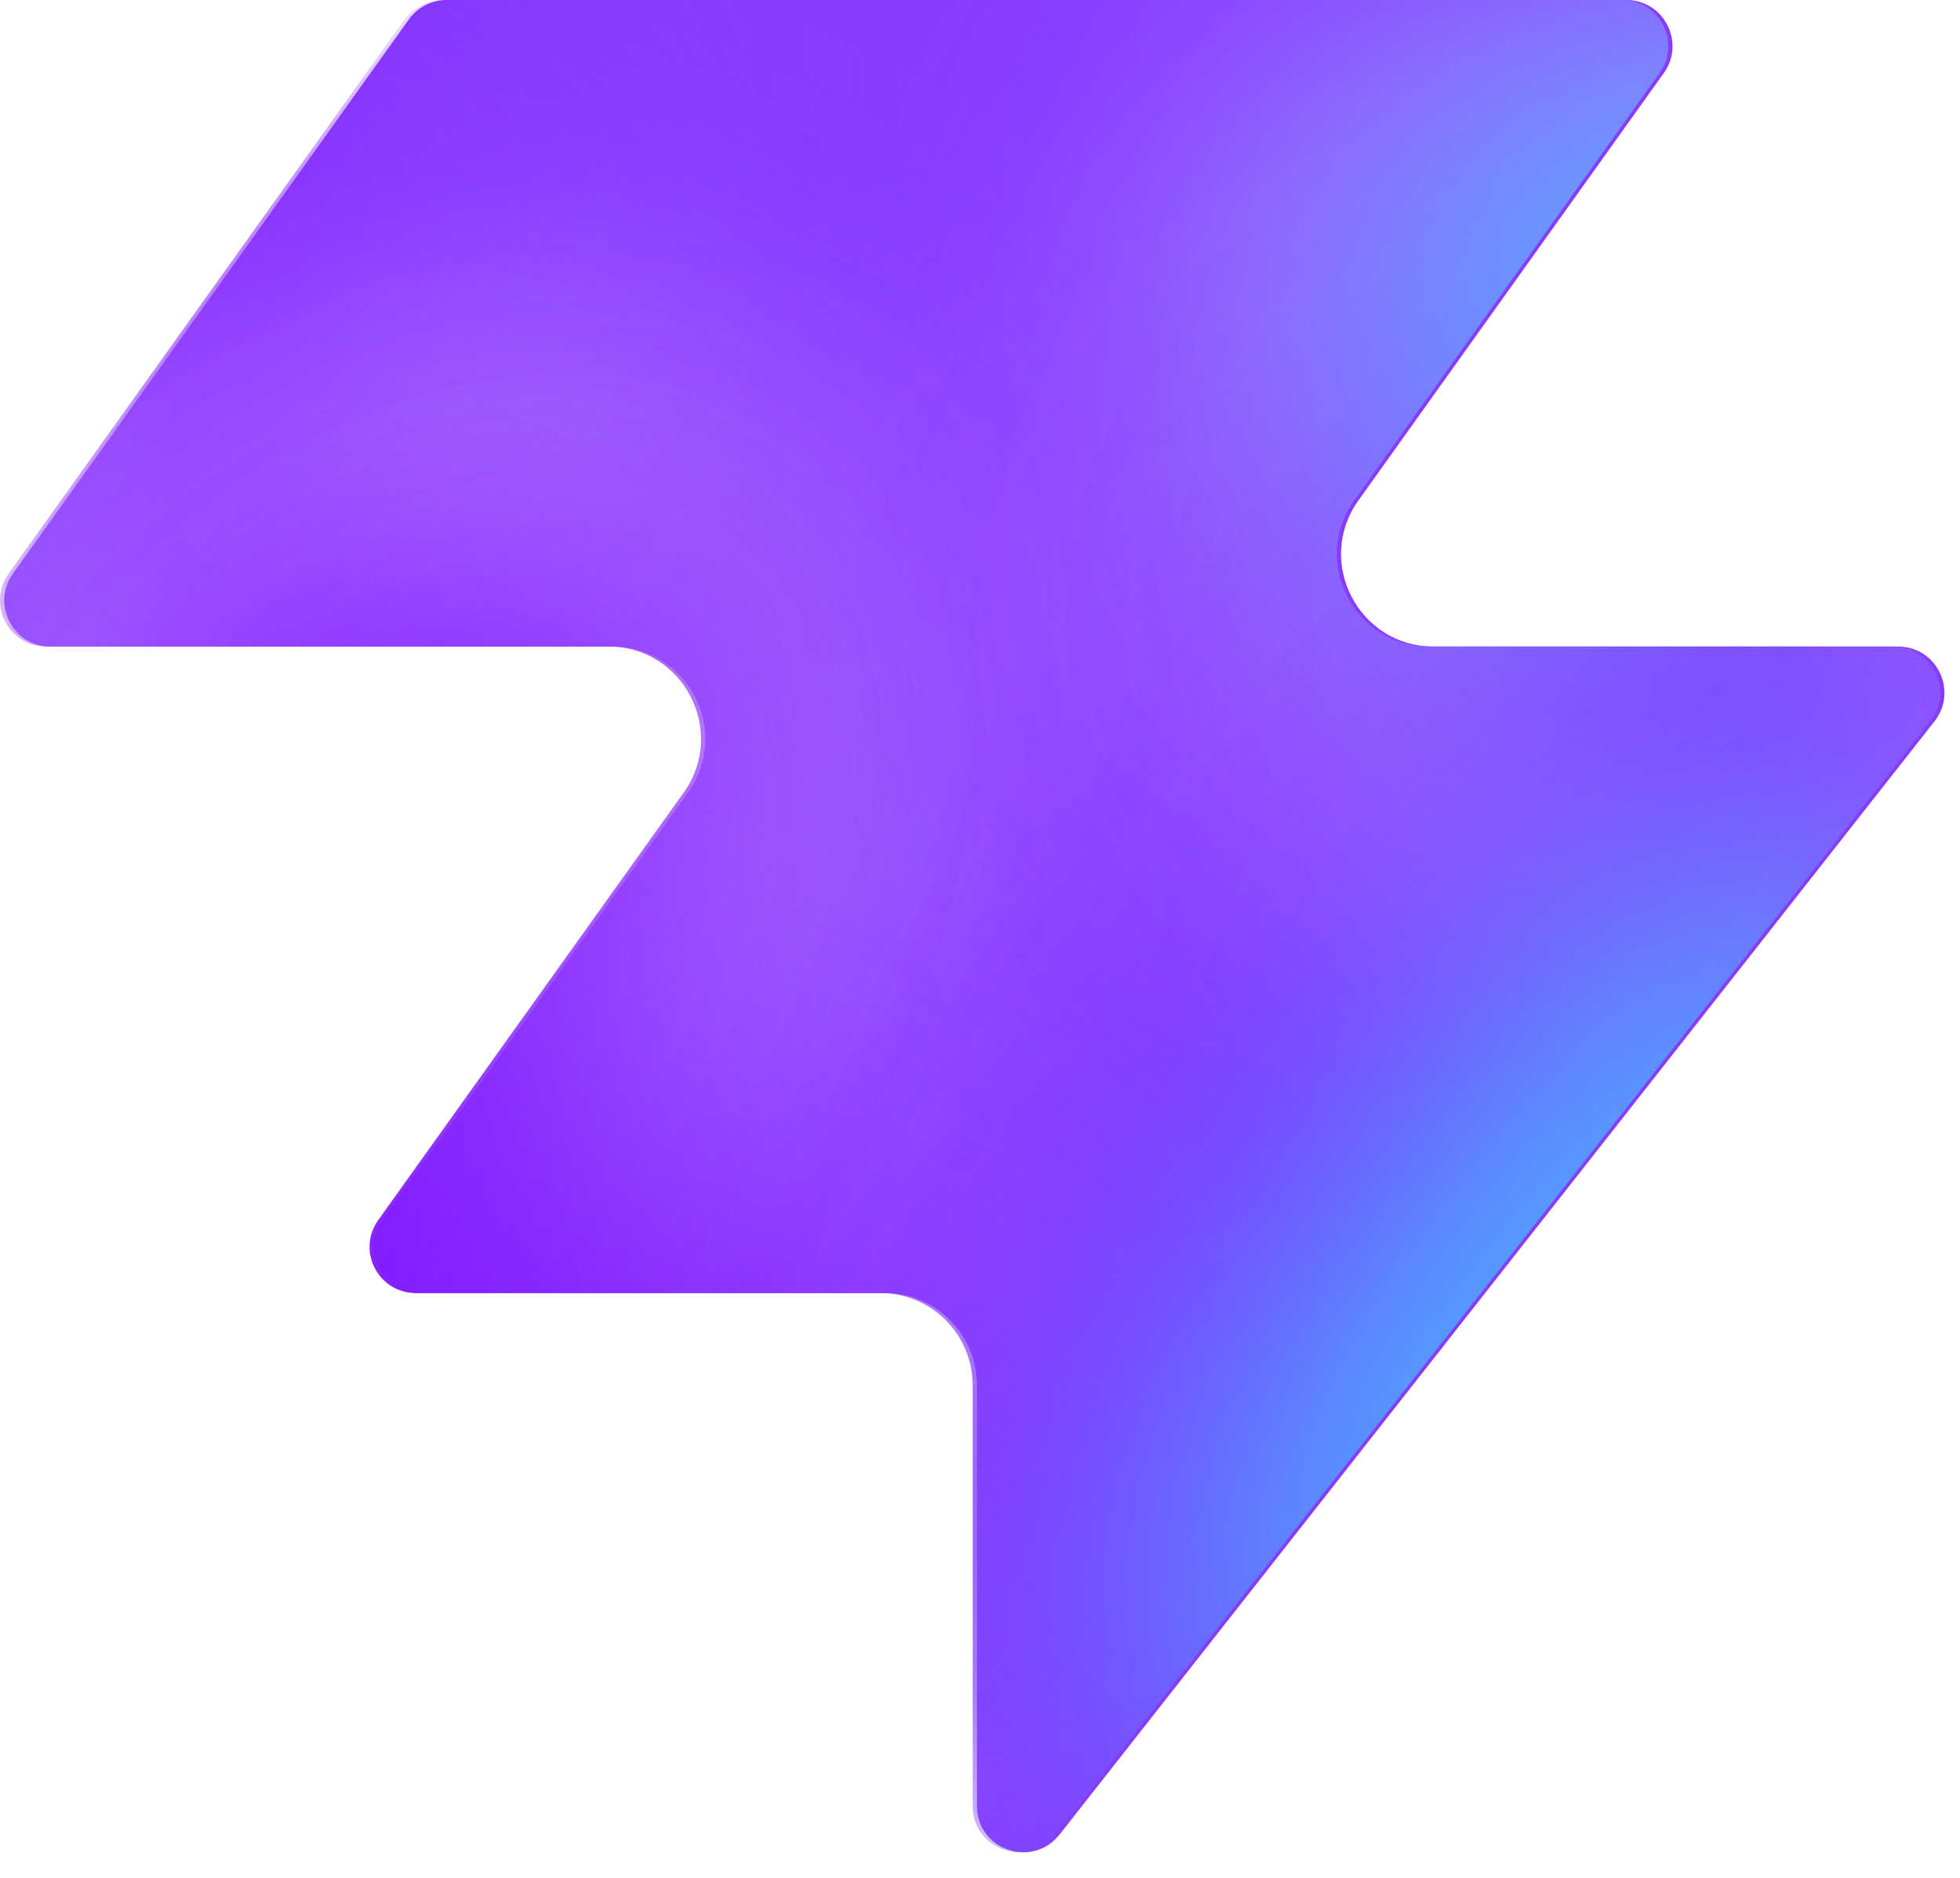
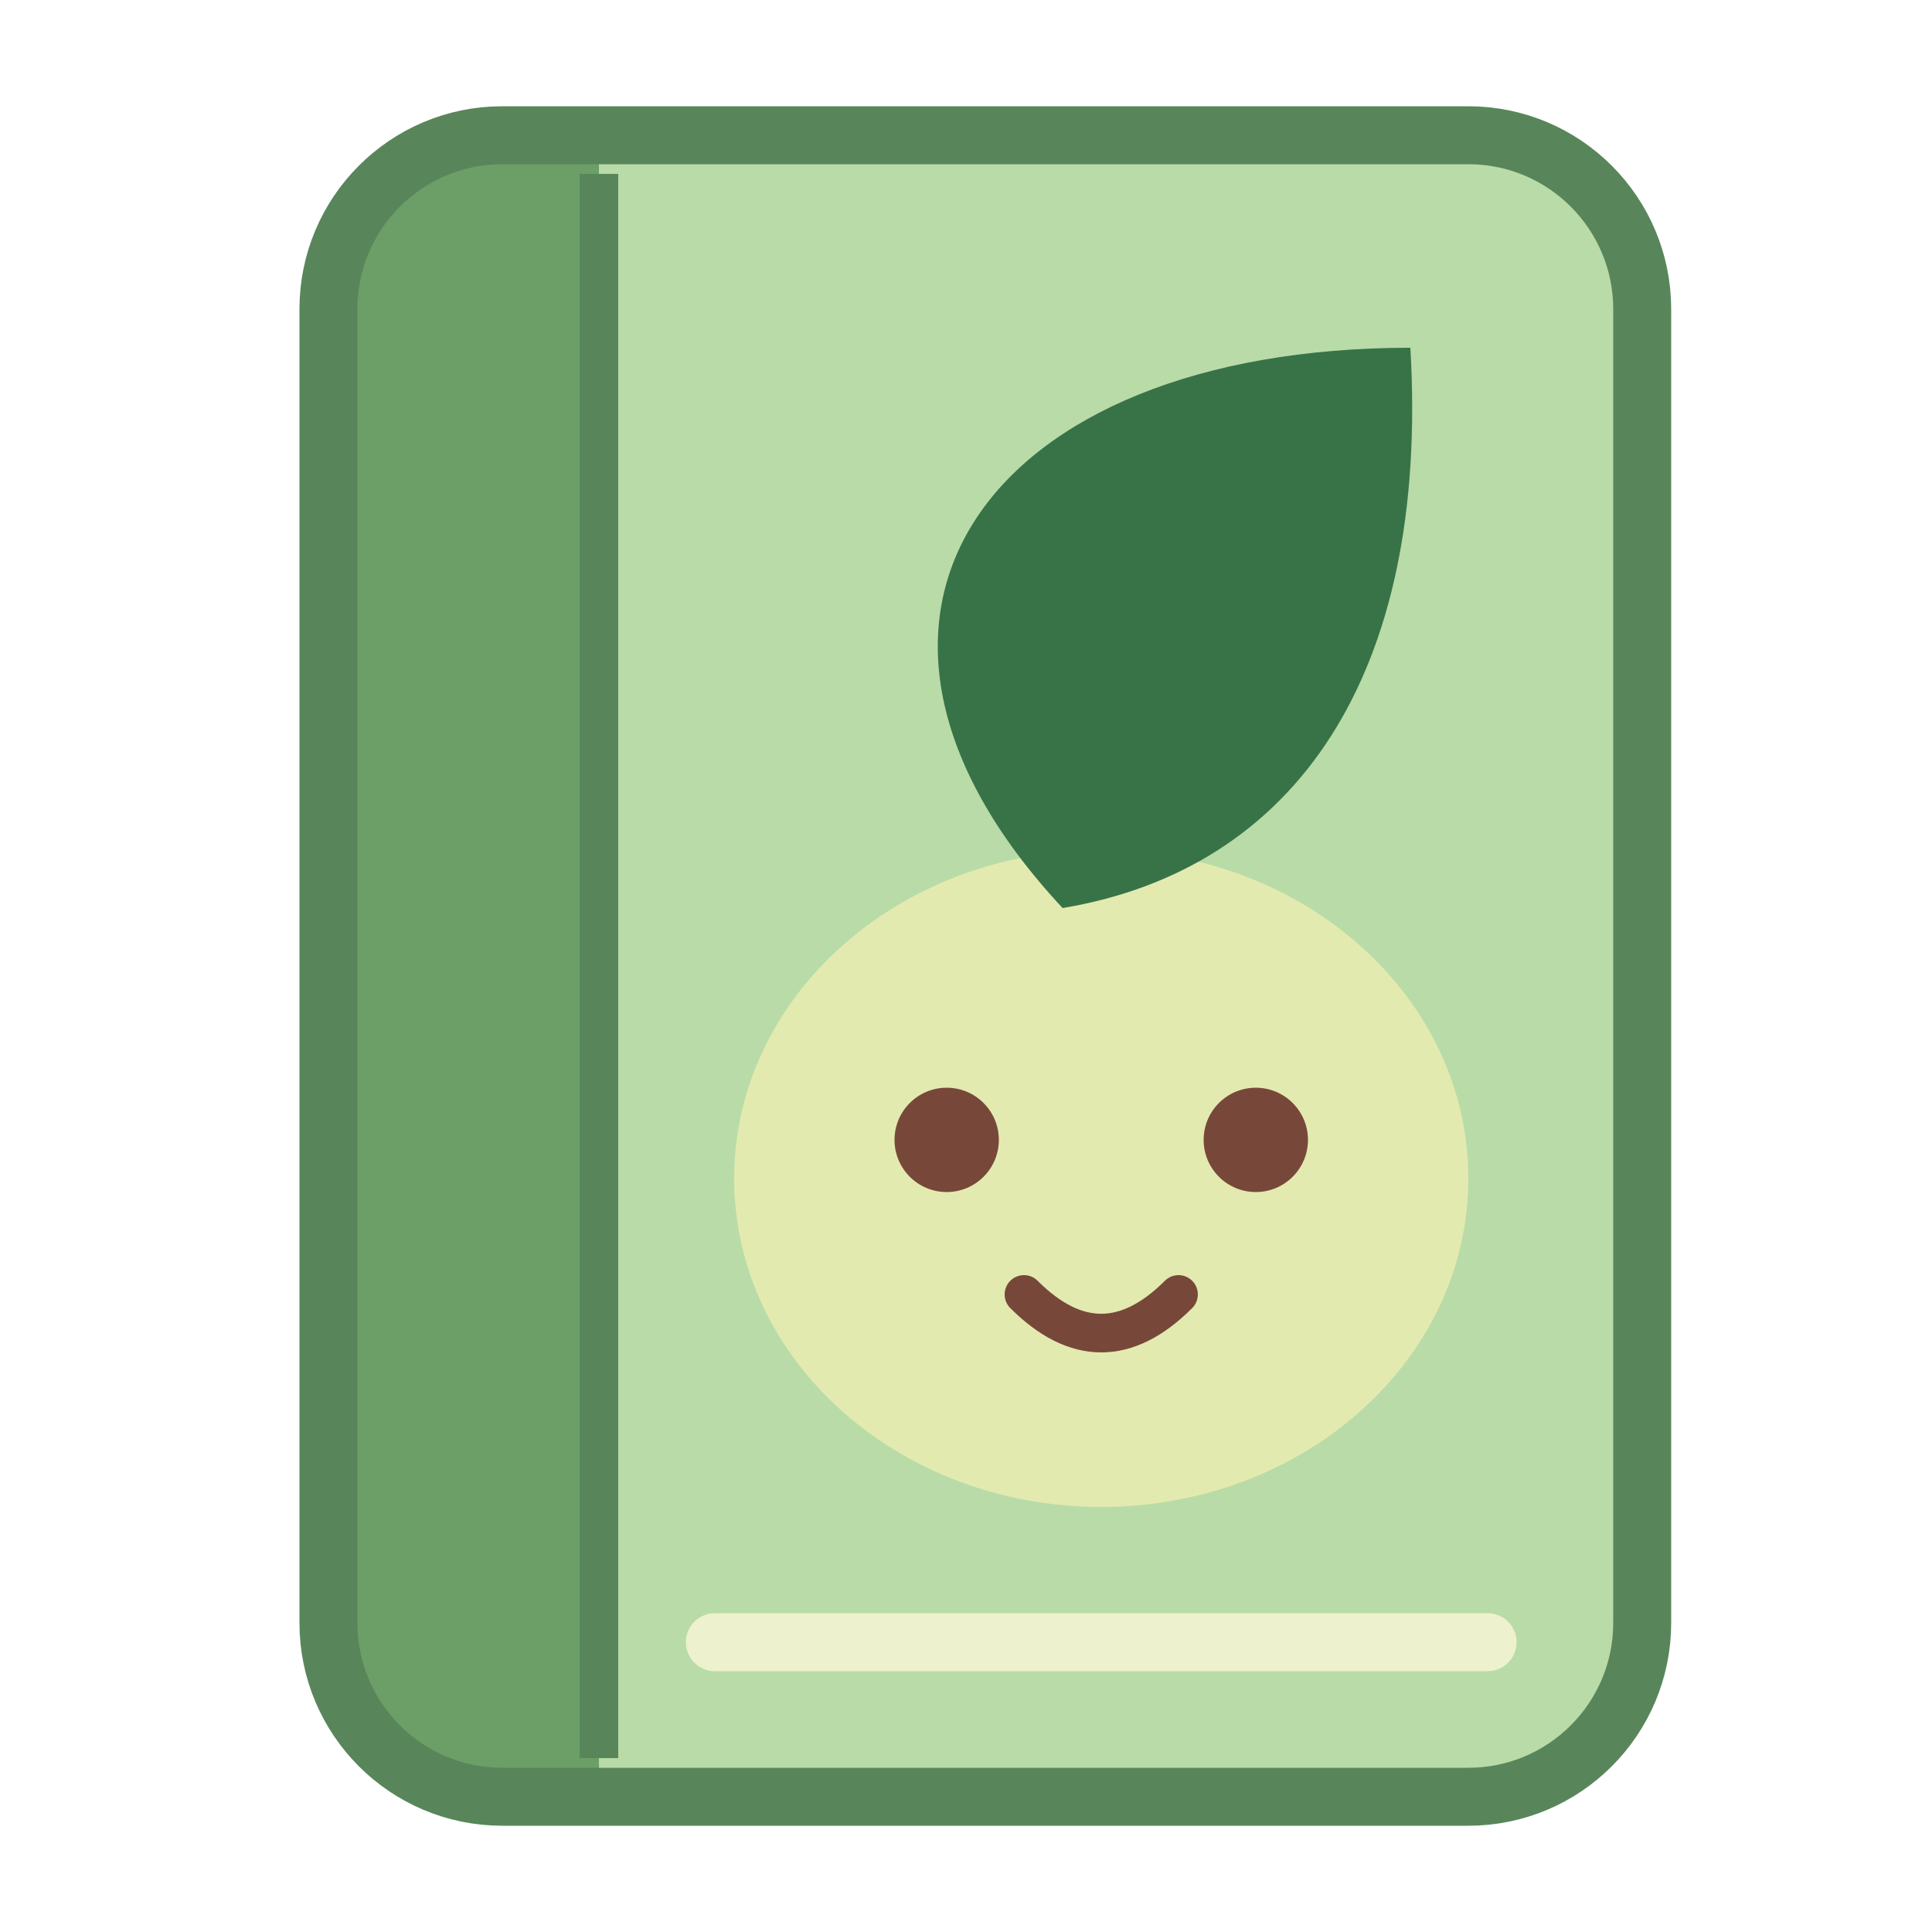
- <svg xmlns="http://www.w3.org/2000/svg" width="48" height="46" fill="none" viewBox="0 0 48 46">
-   <path fill="#863bff" d="M25.946 44.938c-.664.845-2.021.375-2.021-.698V33.937a2.26 2.26 0 0 0-2.262-2.262H10.287c-.92 0-1.456-1.04-.92-1.788l7.48-10.471c1.07-1.497 0-3.578-1.842-3.578H1.237c-.92 0-1.456-1.04-.92-1.788L10.013.474c.214-.297.556-.474.92-.474h28.894c.92 0 1.456 1.04.92 1.788l-7.48 10.471c-1.07 1.498 0 3.579 1.842 3.579h11.377c.943 0 1.473 1.088.89 1.83L25.947 44.94z" style="fill:#863bff;fill:color(display-p3 .525 .23 1);fill-opacity:1" />
-   <mask id="a" width="48" height="46" x="0" y="0" maskUnits="userSpaceOnUse" style="mask-type:alpha">
-     <path fill="#000" d="M25.842 44.938c-.664.844-2.021.375-2.021-.698V33.937a2.26 2.26 0 0 0-2.262-2.262H10.183c-.92 0-1.456-1.04-.92-1.788l7.48-10.471c1.07-1.498 0-3.579-1.842-3.579H1.133c-.92 0-1.456-1.04-.92-1.787L9.91.473c.214-.297.556-.474.92-.474h28.894c.92 0 1.456 1.04.92 1.788l-7.48 10.471c-1.07 1.498 0 3.578 1.842 3.578h11.377c.943 0 1.473 1.088.89 1.832L25.843 44.94z" style="fill:#000;fill-opacity:1" />
-   </mask>
-   <g mask="url(#a)">
-     <g filter="url(#b)">
-       <ellipse cx="5.508" cy="14.704" fill="#ede6ff" rx="5.508" ry="14.704" style="fill:#ede6ff;fill:color(display-p3 .927 .903 1);fill-opacity:1" transform="matrix(.00324 1 1 -.00324 -4.47 31.516)" />
-     </g>
-     <g filter="url(#c)">
-       <ellipse cx="10.399" cy="29.851" fill="#ede6ff" rx="10.399" ry="29.851" style="fill:#ede6ff;fill:color(display-p3 .927 .903 1);fill-opacity:1" transform="matrix(.00324 1 1 -.00324 -39.328 7.883)" />
-     </g>
-     <g filter="url(#d)">
-       <ellipse cx="5.508" cy="30.487" fill="#7e14ff" rx="5.508" ry="30.487" style="fill:#7e14ff;fill:color(display-p3 .492 .077 1);fill-opacity:1" transform="rotate(89.814 -25.913 -14.639)scale(1 -1)" />
-     </g>
-     <g filter="url(#e)">
-       <ellipse cx="5.508" cy="30.599" fill="#7e14ff" rx="5.508" ry="30.599" style="fill:#7e14ff;fill:color(display-p3 .492 .077 1);fill-opacity:1" transform="rotate(89.814 -32.644 -3.334)scale(1 -1)" />
-     </g>
-     <g filter="url(#f)">
-       <ellipse cx="5.508" cy="30.599" fill="#7e14ff" rx="5.508" ry="30.599" style="fill:#7e14ff;fill:color(display-p3 .492 .077 1);fill-opacity:1" transform="matrix(.00324 1 1 -.00324 -34.34 30.47)" />
-     </g>
-     <g filter="url(#g)">
-       <ellipse cx="14.072" cy="22.078" fill="#ede6ff" rx="14.072" ry="22.078" style="fill:#ede6ff;fill:color(display-p3 .927 .903 1);fill-opacity:1" transform="rotate(93.35 24.506 48.493)scale(-1 1)" />
-     </g>
-     <g filter="url(#h)">
-       <ellipse cx="3.47" cy="21.501" fill="#7e14ff" rx="3.47" ry="21.501" style="fill:#7e14ff;fill:color(display-p3 .492 .077 1);fill-opacity:1" transform="rotate(89.009 28.708 47.59)scale(-1 1)" />
-     </g>
-     <g filter="url(#i)">
-       <ellipse cx="3.47" cy="21.501" fill="#7e14ff" rx="3.47" ry="21.501" style="fill:#7e14ff;fill:color(display-p3 .492 .077 1);fill-opacity:1" transform="rotate(89.009 28.708 47.59)scale(-1 1)" />
-     </g>
-     <g filter="url(#j)">
-       <ellipse cx=".387" cy="8.972" fill="#7e14ff" rx="4.407" ry="29.108" style="fill:#7e14ff;fill:color(display-p3 .492 .077 1);fill-opacity:1" transform="rotate(39.51 .387 8.972)" />
-     </g>
-     <g filter="url(#k)">
-       <ellipse cx="47.523" cy="-6.092" fill="#7e14ff" rx="4.407" ry="29.108" style="fill:#7e14ff;fill:color(display-p3 .492 .077 1);fill-opacity:1" transform="rotate(37.892 47.523 -6.092)" />
-     </g>
-     <g filter="url(#l)">
-       <ellipse cx="41.412" cy="6.333" fill="#47bfff" rx="5.971" ry="9.665" style="fill:#47bfff;fill:color(display-p3 .28 .748 1);fill-opacity:1" transform="rotate(37.892 41.412 6.333)" />
-     </g>
-     <g filter="url(#m)">
-       <ellipse cx="-1.879" cy="38.332" fill="#7e14ff" rx="4.407" ry="29.108" style="fill:#7e14ff;fill:color(display-p3 .492 .077 1);fill-opacity:1" transform="rotate(37.892 -1.88 38.332)" />
-     </g>
-     <g filter="url(#n)">
-       <ellipse cx="-1.879" cy="38.332" fill="#7e14ff" rx="4.407" ry="29.108" style="fill:#7e14ff;fill:color(display-p3 .492 .077 1);fill-opacity:1" transform="rotate(37.892 -1.88 38.332)" />
-     </g>
-     <g filter="url(#o)">
-       <ellipse cx="35.651" cy="29.907" fill="#7e14ff" rx="4.407" ry="29.108" style="fill:#7e14ff;fill:color(display-p3 .492 .077 1);fill-opacity:1" transform="rotate(37.892 35.651 29.907)" />
-     </g>
-     <g filter="url(#p)">
-       <ellipse cx="38.418" cy="32.4" fill="#47bfff" rx="5.971" ry="15.297" style="fill:#47bfff;fill:color(display-p3 .28 .748 1);fill-opacity:1" transform="rotate(37.892 38.418 32.4)" />
-     </g>
-   </g>
-   <defs>
-     <filter id="b" width="60.045" height="41.654" x="-19.77" y="16.149" color-interpolation-filters="sRGB" filterUnits="userSpaceOnUse">
-       <feFlood flood-opacity="0" result="BackgroundImageFix" />
-       <feBlend in="SourceGraphic" in2="BackgroundImageFix" result="shape" />
-       <feGaussianBlur result="effect1_foregroundBlur_2002_17158" stdDeviation="7.659" />
-     </filter>
-     <filter id="c" width="90.34" height="51.437" x="-54.613" y="-7.533" color-interpolation-filters="sRGB" filterUnits="userSpaceOnUse">
-       <feFlood flood-opacity="0" result="BackgroundImageFix" />
-       <feBlend in="SourceGraphic" in2="BackgroundImageFix" result="shape" />
-       <feGaussianBlur result="effect1_foregroundBlur_2002_17158" stdDeviation="7.659" />
-     </filter>
-     <filter id="d" width="79.355" height="29.4" x="-49.64" y="2.03" color-interpolation-filters="sRGB" filterUnits="userSpaceOnUse">
-       <feFlood flood-opacity="0" result="BackgroundImageFix" />
-       <feBlend in="SourceGraphic" in2="BackgroundImageFix" result="shape" />
-       <feGaussianBlur result="effect1_foregroundBlur_2002_17158" stdDeviation="4.596" />
-     </filter>
-     <filter id="e" width="79.579" height="29.4" x="-45.045" y="20.029" color-interpolation-filters="sRGB" filterUnits="userSpaceOnUse">
-       <feFlood flood-opacity="0" result="BackgroundImageFix" />
-       <feBlend in="SourceGraphic" in2="BackgroundImageFix" result="shape" />
-       <feGaussianBlur result="effect1_foregroundBlur_2002_17158" stdDeviation="4.596" />
-     </filter>
-     <filter id="f" width="79.579" height="29.4" x="-43.513" y="21.178" color-interpolation-filters="sRGB" filterUnits="userSpaceOnUse">
-       <feFlood flood-opacity="0" result="BackgroundImageFix" />
-       <feBlend in="SourceGraphic" in2="BackgroundImageFix" result="shape" />
-       <feGaussianBlur result="effect1_foregroundBlur_2002_17158" stdDeviation="4.596" />
-     </filter>
-     <filter id="g" width="74.749" height="58.852" x="15.756" y="-17.901" color-interpolation-filters="sRGB" filterUnits="userSpaceOnUse">
-       <feFlood flood-opacity="0" result="BackgroundImageFix" />
-       <feBlend in="SourceGraphic" in2="BackgroundImageFix" result="shape" />
-       <feGaussianBlur result="effect1_foregroundBlur_2002_17158" stdDeviation="7.659" />
-     </filter>
-     <filter id="h" width="61.377" height="25.362" x="23.548" y="2.284" color-interpolation-filters="sRGB" filterUnits="userSpaceOnUse">
-       <feFlood flood-opacity="0" result="BackgroundImageFix" />
-       <feBlend in="SourceGraphic" in2="BackgroundImageFix" result="shape" />
-       <feGaussianBlur result="effect1_foregroundBlur_2002_17158" stdDeviation="4.596" />
-     </filter>
-     <filter id="i" width="61.377" height="25.362" x="23.548" y="2.284" color-interpolation-filters="sRGB" filterUnits="userSpaceOnUse">
-       <feFlood flood-opacity="0" result="BackgroundImageFix" />
-       <feBlend in="SourceGraphic" in2="BackgroundImageFix" result="shape" />
-       <feGaussianBlur result="effect1_foregroundBlur_2002_17158" stdDeviation="4.596" />
-     </filter>
-     <filter id="j" width="56.045" height="63.649" x="-27.636" y="-22.853" color-interpolation-filters="sRGB" filterUnits="userSpaceOnUse">
-       <feFlood flood-opacity="0" result="BackgroundImageFix" />
-       <feBlend in="SourceGraphic" in2="BackgroundImageFix" result="shape" />
-       <feGaussianBlur result="effect1_foregroundBlur_2002_17158" stdDeviation="4.596" />
-     </filter>
-     <filter id="k" width="54.814" height="64.646" x="20.116" y="-38.415" color-interpolation-filters="sRGB" filterUnits="userSpaceOnUse">
-       <feFlood flood-opacity="0" result="BackgroundImageFix" />
-       <feBlend in="SourceGraphic" in2="BackgroundImageFix" result="shape" />
-       <feGaussianBlur result="effect1_foregroundBlur_2002_17158" stdDeviation="4.596" />
-     </filter>
-     <filter id="l" width="33.541" height="35.313" x="24.641" y="-11.323" color-interpolation-filters="sRGB" filterUnits="userSpaceOnUse">
-       <feFlood flood-opacity="0" result="BackgroundImageFix" />
-       <feBlend in="SourceGraphic" in2="BackgroundImageFix" result="shape" />
-       <feGaussianBlur result="effect1_foregroundBlur_2002_17158" stdDeviation="4.596" />
-     </filter>
-     <filter id="m" width="54.814" height="64.646" x="-29.286" y="6.009" color-interpolation-filters="sRGB" filterUnits="userSpaceOnUse">
-       <feFlood flood-opacity="0" result="BackgroundImageFix" />
-       <feBlend in="SourceGraphic" in2="BackgroundImageFix" result="shape" />
-       <feGaussianBlur result="effect1_foregroundBlur_2002_17158" stdDeviation="4.596" />
-     </filter>
-     <filter id="n" width="54.814" height="64.646" x="-29.286" y="6.009" color-interpolation-filters="sRGB" filterUnits="userSpaceOnUse">
-       <feFlood flood-opacity="0" result="BackgroundImageFix" />
-       <feBlend in="SourceGraphic" in2="BackgroundImageFix" result="shape" />
-       <feGaussianBlur result="effect1_foregroundBlur_2002_17158" stdDeviation="4.596" />
-     </filter>
-     <filter id="o" width="54.814" height="64.646" x="8.244" y="-2.416" color-interpolation-filters="sRGB" filterUnits="userSpaceOnUse">
-       <feFlood flood-opacity="0" result="BackgroundImageFix" />
-       <feBlend in="SourceGraphic" in2="BackgroundImageFix" result="shape" />
-       <feGaussianBlur result="effect1_foregroundBlur_2002_17158" stdDeviation="4.596" />
-     </filter>
-     <filter id="p" width="39.409" height="43.623" x="18.713" y="10.588" color-interpolation-filters="sRGB" filterUnits="userSpaceOnUse">
-       <feFlood flood-opacity="0" result="BackgroundImageFix" />
-       <feBlend in="SourceGraphic" in2="BackgroundImageFix" result="shape" />
-       <feGaussianBlur result="effect1_foregroundBlur_2002_17158" stdDeviation="4.596" />
-     </filter>
-   </defs>
+ <svg xmlns="http://www.w3.org/2000/svg" viewBox="0 0 100 100" fill="none">
+   <rect x="17" y="7" width="68" height="86" rx="9" fill="#B9DBA7" />
+   <path d="M26 7h5v86h-5a9 9 0 0 1-9-9V16a9 9 0 0 1 9-9Z" fill="#6C9E67" />
+   <rect x="17" y="7" width="68" height="86" rx="9" stroke="#58865A" stroke-width="3" />
+   <path d="M31 9v82" stroke="#58865A" stroke-width="2" />
+   <path d="M37 85h40" stroke="#EDF1CE" stroke-width="3" stroke-linecap="round" />
+   <ellipse cx="57" cy="61" rx="19" ry="17" fill="#E3EAB0" />
+   <path d="M55 47C41 32 51 18 73 18c1 17-6 27-18 29Z" fill="#387348" />
+   <circle cx="49" cy="59" r="2.7" fill="#77483A" />
+   <circle cx="65" cy="59" r="2.7" fill="#77483A" />
+   <path d="M53 67q4 4 8 0" stroke="#77483A" stroke-width="2" stroke-linecap="round" />
</svg>
